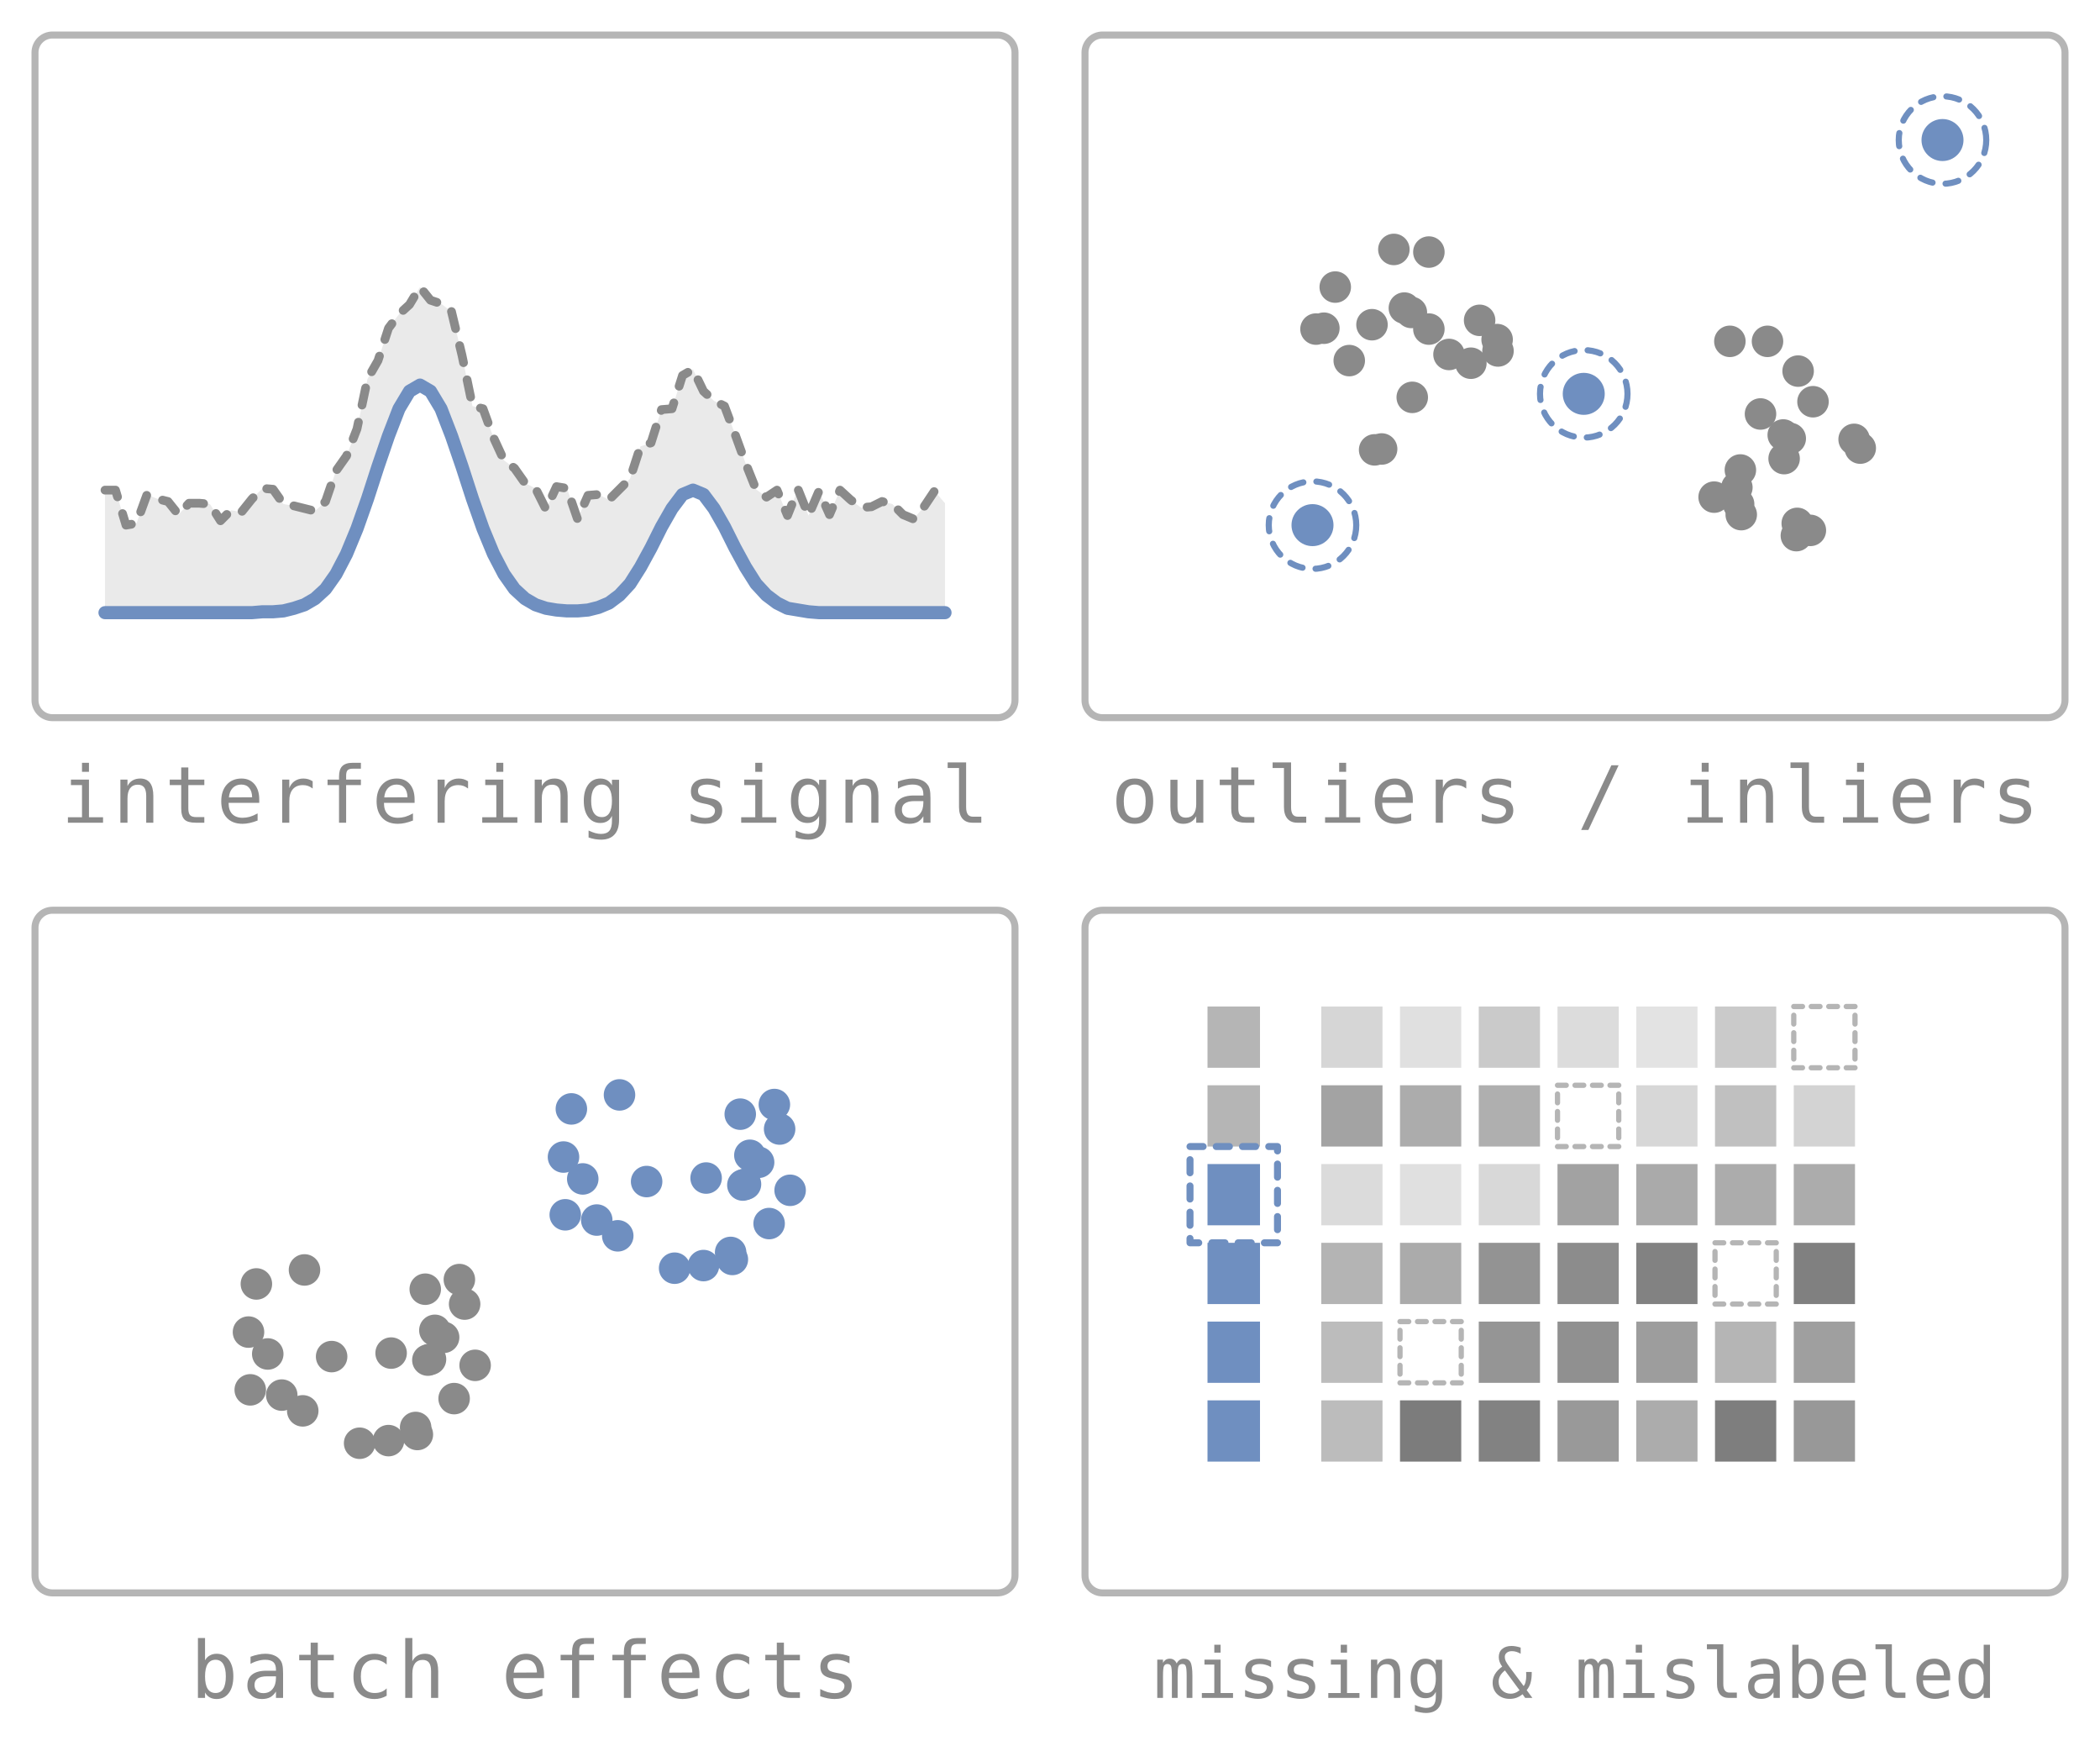
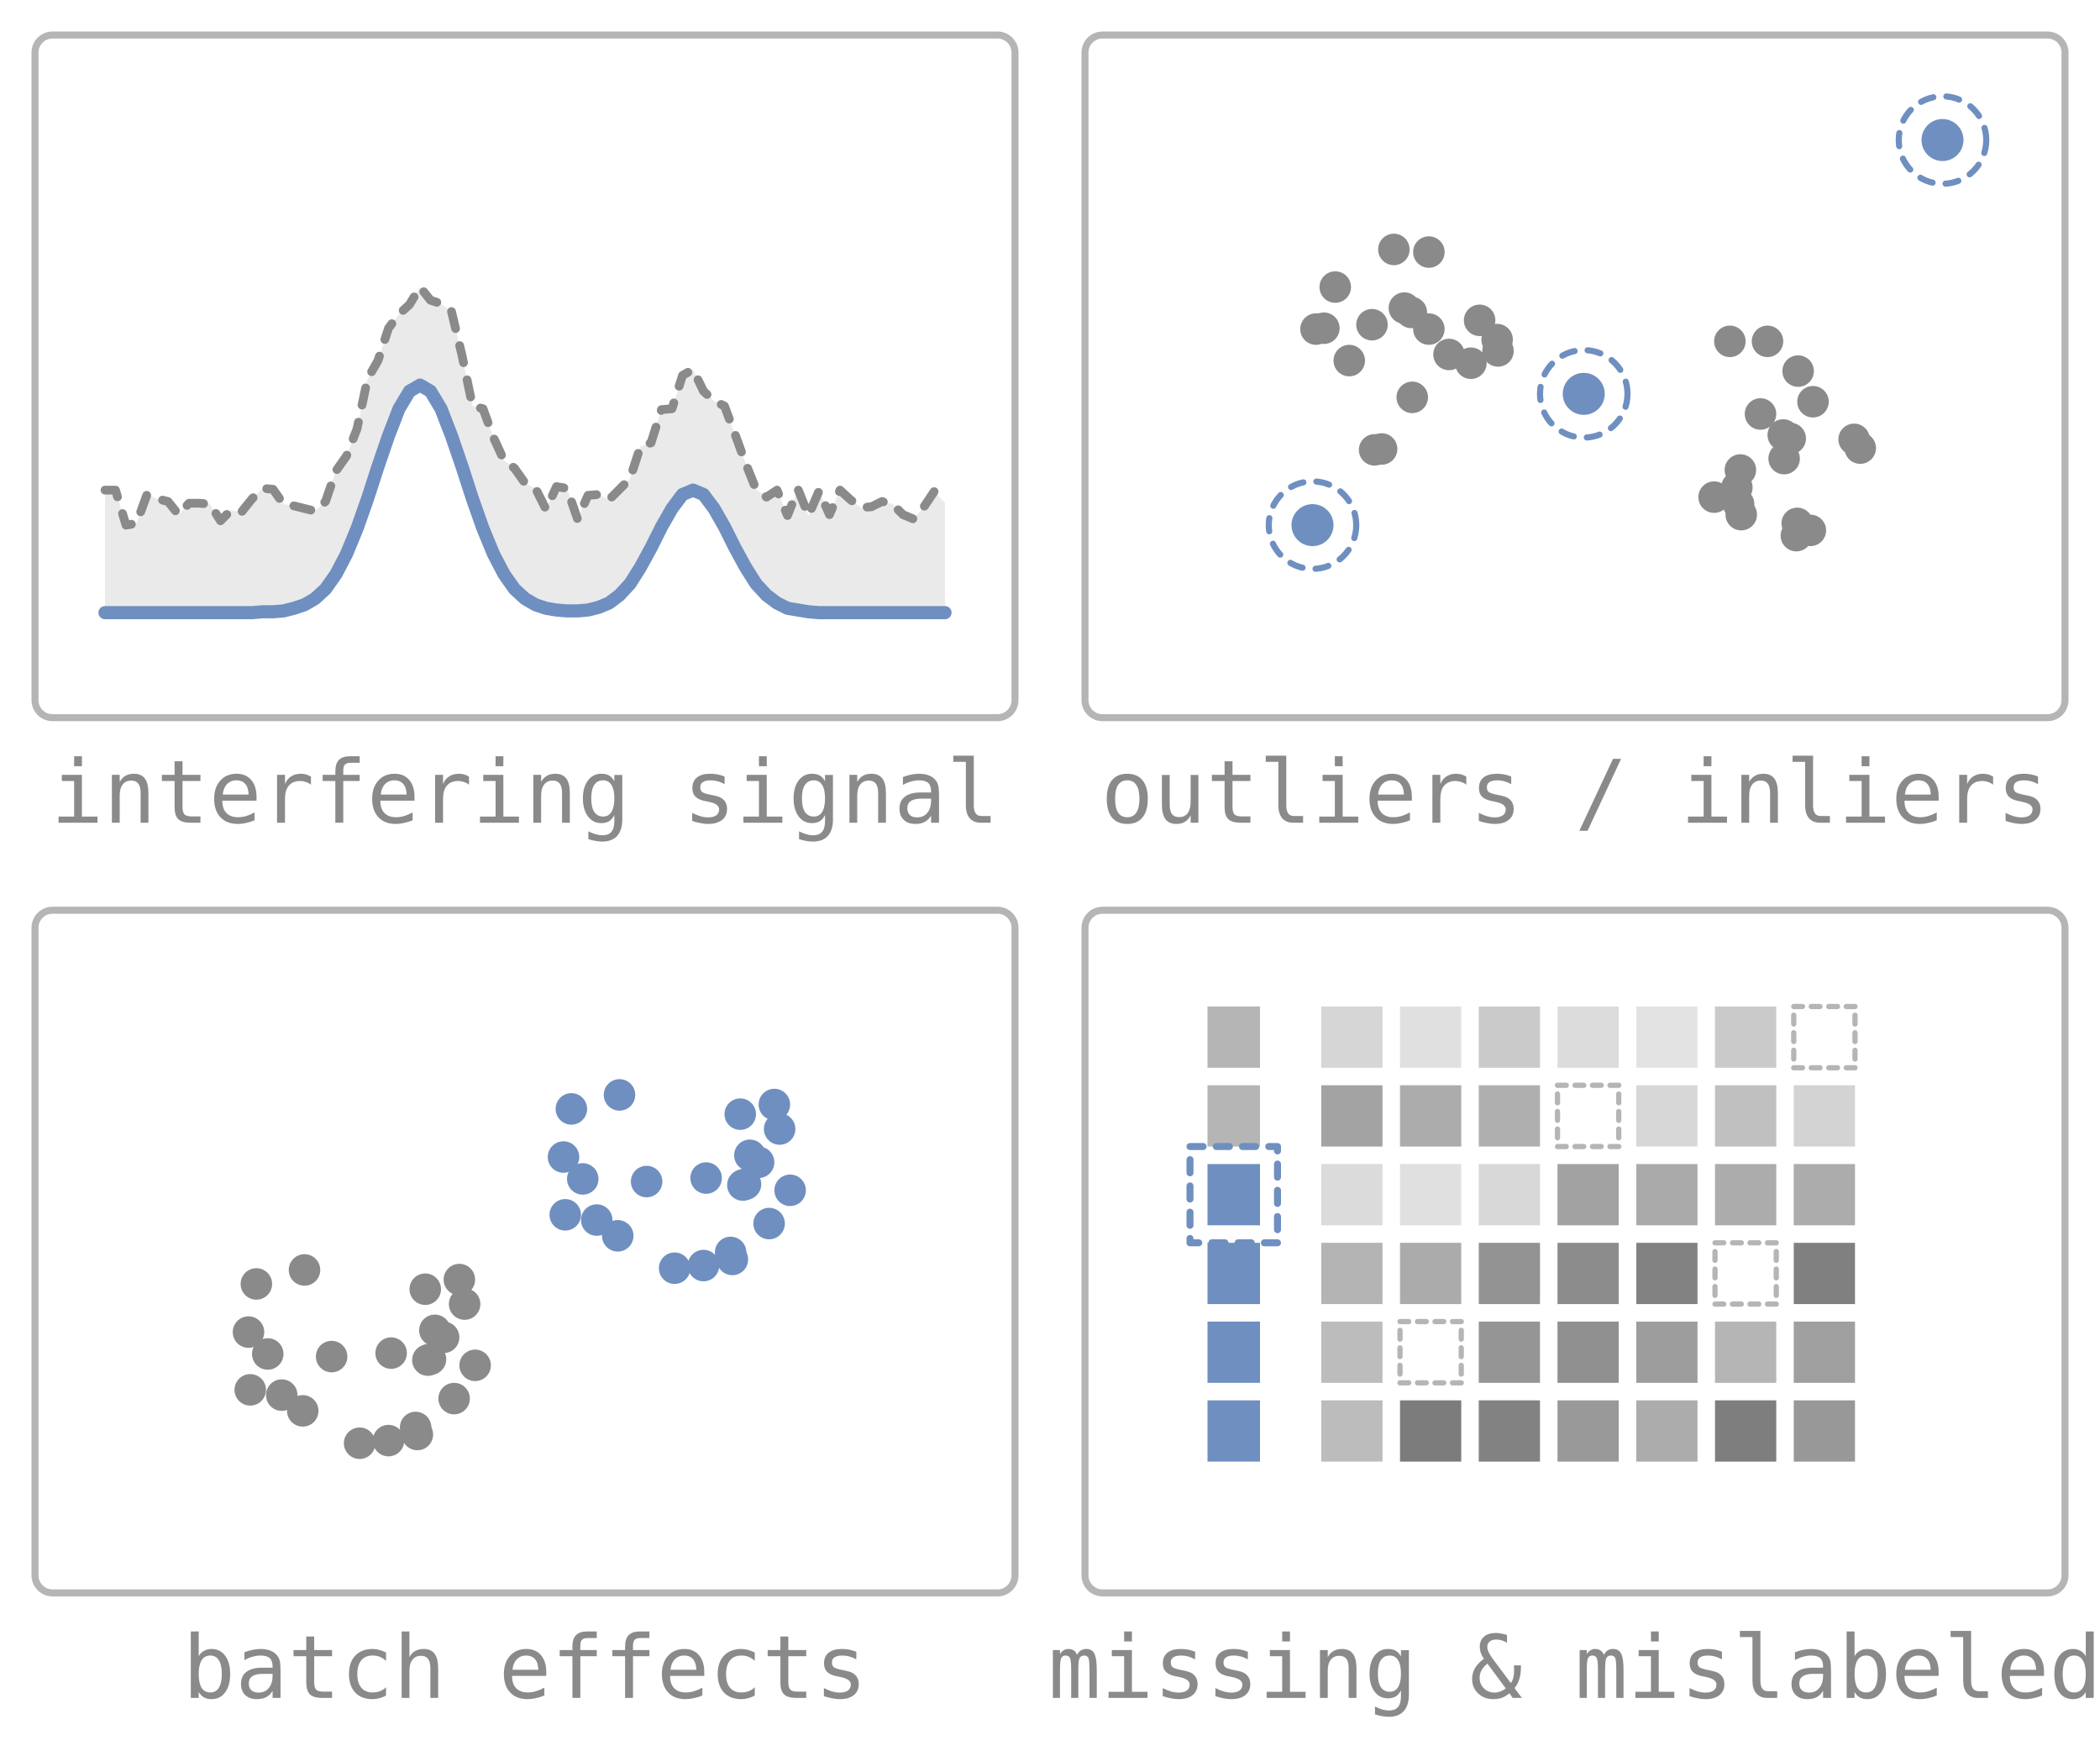
<svg xmlns="http://www.w3.org/2000/svg" viewBox="0 0 240 200" fill="none" stroke-linecap="round" stroke-linejoin="round">
  <rect x="4" y="4" width="112" height="78" rx="2" stroke="#B5B5B5" stroke-width="0.8" />
  <path d="M12.0 56.0 L13.2 56.0 L14.4 60.0 L15.6 59.8 L16.8 56.5 L18.0 57.0 L19.2 57.3 L20.4 58.8 L21.6 57.5 L22.8 57.5 L24.0 57.6 L25.2 59.5 L26.4 58.3 L27.6 58.5 L28.8 57.0 L30.0 55.8 L31.2 55.9 L32.4 57.6 L33.6 57.8 L34.8 58.1 L36.0 58.4 L37.2 57.3 L38.4 53.8 L39.6 52.1 L40.8 49.0 L42.0 43.3 L43.2 41.2 L44.4 37.5 L45.6 35.9 L46.8 34.8 L48.0 32.8 L49.2 34.3 L50.4 34.7 L51.6 35.6 L52.8 40.6 L54.0 46.4 L55.2 46.7 L56.4 50.0 L57.6 52.6 L58.8 53.5 L60.0 55.2 L61.2 55.8 L62.4 58.2 L63.6 55.6 L64.8 55.8 L66.0 59.3 L67.2 56.6 L68.4 56.5 L69.6 57.1 L70.8 55.9 L72.0 54.7 L73.2 51.0 L74.4 50.6 L75.6 46.8 L76.8 46.7 L78.0 42.9 L79.2 42.2 L80.4 44.7 L81.6 45.8 L82.8 46.4 L84.0 49.6 L85.2 52.9 L86.4 55.9 L87.6 56.8 L88.8 56.0 L90.0 58.9 L91.2 55.9 L92.4 58.9 L93.6 56.1 L94.8 58.8 L96.0 56.0 L97.2 57.1 L98.4 58.0 L99.6 57.9 L100.8 57.3 L102.0 57.6 L103.2 58.8 L104.4 59.3 L105.6 57.9 L106.8 56.1 L108.0 57.5 L108.0 70.0 L106.8 70.0 L105.6 70.0 L104.4 70.0 L103.2 70.0 L102.0 70.0 L100.8 70.0 L99.6 70.0 L98.4 70.0 L97.2 70.0 L96.0 70.0 L94.8 70.0 L93.6 70.0 L92.4 69.9 L91.2 69.7 L90.0 69.5 L88.8 68.9 L87.6 68.0 L86.4 66.7 L85.2 64.8 L84.0 62.6 L82.8 60.2 L81.6 58.1 L80.4 56.5 L79.2 56.0 L78.0 56.5 L76.8 58.1 L75.6 60.2 L74.4 62.6 L73.2 64.8 L72.0 66.7 L70.8 68.0 L69.6 68.9 L68.4 69.4 L67.2 69.7 L66.0 69.8 L64.8 69.8 L63.6 69.7 L62.4 69.5 L61.2 69.1 L60.0 68.4 L58.8 67.3 L57.6 65.6 L56.4 63.3 L55.2 60.4 L54.0 57.0 L52.8 53.3 L51.6 49.8 L50.4 46.7 L49.2 44.7 L48.0 44.0 L46.8 44.7 L45.6 46.7 L44.4 49.8 L43.2 53.3 L42.0 57.0 L40.8 60.4 L39.6 63.3 L38.4 65.6 L37.2 67.3 L36.0 68.4 L34.8 69.1 L33.6 69.5 L32.4 69.8 L31.2 69.9 L30.0 69.9 L28.8 70.0 L27.6 70.0 L26.4 70.0 L25.2 70.0 L24.0 70.0 L22.8 70.0 L21.6 70.0 L20.4 70.0 L19.2 70.0 L18.0 70.0 L16.8 70.0 L15.6 70.0 L14.4 70.0 L13.2 70.0 L12.0 70.0Z" fill="#B5B5B5" fill-opacity="0.28" stroke="none" />
  <path d="M12.0 56.0 L13.2 56.0 L14.4 60.0 L15.6 59.8 L16.8 56.5 L18.0 57.0 L19.2 57.3 L20.4 58.8 L21.6 57.5 L22.8 57.5 L24.0 57.6 L25.2 59.5 L26.4 58.3 L27.6 58.5 L28.8 57.0 L30.0 55.8 L31.2 55.9 L32.4 57.6 L33.6 57.8 L34.8 58.1 L36.0 58.4 L37.2 57.3 L38.4 53.8 L39.6 52.1 L40.8 49.0 L42.0 43.3 L43.2 41.2 L44.4 37.5 L45.6 35.9 L46.8 34.8 L48.0 32.8 L49.2 34.3 L50.4 34.7 L51.6 35.6 L52.8 40.6 L54.0 46.4 L55.2 46.7 L56.4 50.0 L57.6 52.6 L58.8 53.5 L60.0 55.2 L61.2 55.8 L62.4 58.2 L63.6 55.6 L64.8 55.8 L66.0 59.3 L67.2 56.6 L68.4 56.5 L69.6 57.1 L70.8 55.9 L72.0 54.7 L73.2 51.0 L74.4 50.6 L75.6 46.8 L76.8 46.7 L78.0 42.9 L79.2 42.2 L80.4 44.7 L81.6 45.8 L82.8 46.4 L84.0 49.6 L85.2 52.9 L86.4 55.9 L87.6 56.8 L88.8 56.0 L90.0 58.9 L91.2 55.9 L92.4 58.9 L93.6 56.1 L94.8 58.8 L96.0 56.0 L97.2 57.1 L98.4 58.0 L99.6 57.9 L100.8 57.3 L102.0 57.6 L103.2 58.8 L104.4 59.3 L105.6 57.9 L106.8 56.1 L108.0 57.5" stroke="#8A8A8A" stroke-width="1" stroke-dasharray="2 2" />
  <path d="M12.0 70.0 L13.2 70.0 L14.4 70.0 L15.6 70.0 L16.8 70.0 L18.0 70.0 L19.2 70.0 L20.4 70.0 L21.6 70.0 L22.8 70.0 L24.0 70.0 L25.2 70.0 L26.4 70.0 L27.6 70.0 L28.8 70.0 L30.0 69.9 L31.2 69.9 L32.4 69.8 L33.6 69.5 L34.8 69.1 L36.0 68.4 L37.2 67.3 L38.4 65.6 L39.6 63.3 L40.8 60.4 L42.0 57.0 L43.2 53.3 L44.4 49.8 L45.6 46.7 L46.8 44.7 L48.0 44.0 L49.2 44.7 L50.4 46.7 L51.6 49.8 L52.8 53.3 L54.0 57.0 L55.2 60.4 L56.4 63.3 L57.6 65.6 L58.8 67.3 L60.0 68.4 L61.2 69.1 L62.4 69.5 L63.6 69.7 L64.8 69.8 L66.0 69.8 L67.2 69.7 L68.4 69.4 L69.6 68.9 L70.8 68.0 L72.0 66.7 L73.2 64.8 L74.4 62.6 L75.6 60.2 L76.8 58.1 L78.0 56.5 L79.2 56.0 L80.4 56.5 L81.6 58.1 L82.8 60.2 L84.0 62.6 L85.2 64.8 L86.4 66.7 L87.6 68.0 L88.8 68.9 L90.0 69.5 L91.2 69.7 L92.4 69.9 L93.6 70.0 L94.8 70.0 L96.0 70.0 L97.2 70.0 L98.4 70.0 L99.6 70.0 L100.8 70.0 L102.0 70.0 L103.2 70.0 L104.4 70.0 L105.6 70.0 L106.8 70.0 L108.0 70.0" stroke="#6F8FC0" stroke-width="1.5" />
-   <text x="60.0" y="94" text-anchor="middle" font-family="JetBrains Mono, ui-monospace, monospace" font-size="9" fill="#8A8A8A" letter-spacing="0.5" stroke="none">interfering signal</text>
+   <text x="60.0" y="94" text-anchor="middle" font-family="JetBrains Mono, ui-monospace, monospace" font-size="10" fill="#8A8A8A" letter-spacing="0" stroke="none">interfering signal</text>
  <rect x="124" y="4" width="112" height="78" rx="2" stroke="#B5B5B5" stroke-width="0.8" />
  <circle cx="152.6" cy="32.8" r="1.8" fill="#8A8A8A" />
  <circle cx="163.3" cy="28.8" r="1.8" fill="#8A8A8A" />
  <circle cx="159.3" cy="28.5" r="1.8" fill="#8A8A8A" />
  <circle cx="168.1" cy="41.5" r="1.8" fill="#8A8A8A" />
  <circle cx="169.1" cy="36.6" r="1.8" fill="#8A8A8A" />
  <circle cx="163.3" cy="37.6" r="1.8" fill="#8A8A8A" />
  <circle cx="154.2" cy="41.2" r="1.8" fill="#8A8A8A" />
  <circle cx="151.3" cy="37.5" r="1.8" fill="#8A8A8A" />
  <circle cx="165.6" cy="40.5" r="1.8" fill="#8A8A8A" />
  <circle cx="157.9" cy="51.3" r="1.8" fill="#8A8A8A" />
  <circle cx="160.5" cy="35.2" r="1.8" fill="#8A8A8A" />
  <circle cx="161.3" cy="35.7" r="1.8" fill="#8A8A8A" />
  <circle cx="156.8" cy="37.1" r="1.8" fill="#8A8A8A" />
  <circle cx="171.2" cy="40.1" r="1.8" fill="#8A8A8A" />
  <circle cx="161.4" cy="45.4" r="1.8" fill="#8A8A8A" />
  <circle cx="171.1" cy="38.8" r="1.8" fill="#8A8A8A" />
  <circle cx="157.1" cy="51.4" r="1.8" fill="#8A8A8A" />
  <circle cx="150.4" cy="37.6" r="1.8" fill="#8A8A8A" />
  <circle cx="205.3" cy="61.2" r="1.8" fill="#8A8A8A" />
  <circle cx="197.7" cy="39.0" r="1.8" fill="#8A8A8A" />
  <circle cx="207.2" cy="45.9" r="1.8" fill="#8A8A8A" />
  <circle cx="198.9" cy="53.7" r="1.8" fill="#8A8A8A" />
  <circle cx="203.9" cy="52.4" r="1.8" fill="#8A8A8A" />
  <circle cx="199.0" cy="58.8" r="1.8" fill="#8A8A8A" />
  <circle cx="211.9" cy="50.2" r="1.8" fill="#8A8A8A" />
  <circle cx="198.5" cy="55.7" r="1.8" fill="#8A8A8A" />
  <circle cx="205.5" cy="42.4" r="1.8" fill="#8A8A8A" />
  <circle cx="198.7" cy="57.6" r="1.8" fill="#8A8A8A" />
  <circle cx="201.2" cy="47.3" r="1.8" fill="#8A8A8A" />
  <circle cx="203.8" cy="49.7" r="1.8" fill="#8A8A8A" />
  <circle cx="202.0" cy="39.0" r="1.8" fill="#8A8A8A" />
  <circle cx="212.6" cy="51.2" r="1.8" fill="#8A8A8A" />
  <circle cx="195.9" cy="56.8" r="1.8" fill="#8A8A8A" />
  <circle cx="204.6" cy="50.1" r="1.8" fill="#8A8A8A" />
  <circle cx="206.9" cy="60.6" r="1.8" fill="#8A8A8A" />
  <circle cx="205.4" cy="59.8" r="1.8" fill="#8A8A8A" />
  <circle cx="181" cy="45" r="2.4" fill="#6F8FC0" />
  <circle cx="181" cy="45" r="5" stroke="#6F8FC0" stroke-width="0.7" stroke-dasharray="1.5 1.5" />
  <circle cx="222" cy="16" r="2.4" fill="#6F8FC0" />
  <circle cx="222" cy="16" r="5" stroke="#6F8FC0" stroke-width="0.7" stroke-dasharray="1.5 1.5" />
  <circle cx="150" cy="60" r="2.4" fill="#6F8FC0" />
  <circle cx="150" cy="60" r="5" stroke="#6F8FC0" stroke-width="0.7" stroke-dasharray="1.5 1.5" />
-   <text x="180.0" y="94" text-anchor="middle" font-family="JetBrains Mono, ui-monospace, monospace" font-size="9" fill="#8A8A8A" letter-spacing="0.5" stroke="none">outliers / inliers</text>
+   <text x="180.0" y="94" text-anchor="middle" font-family="JetBrains Mono, ui-monospace, monospace" font-size="10" fill="#8A8A8A" letter-spacing="0" stroke="none">outliers / inliers</text>
  <rect x="4" y="104" width="112" height="78" rx="2" stroke="#B5B5B5" stroke-width="0.8" />
  <circle cx="44.4" cy="164.6" r="1.8" fill="#8A8A8A" />
  <circle cx="51.9" cy="159.8" r="1.8" fill="#8A8A8A" />
  <circle cx="49.2" cy="155.3" r="1.8" fill="#8A8A8A" />
  <circle cx="49.7" cy="152.0" r="1.8" fill="#8A8A8A" />
  <circle cx="34.8" cy="145.1" r="1.8" fill="#8A8A8A" />
  <circle cx="30.6" cy="154.7" r="1.8" fill="#8A8A8A" />
  <circle cx="47.5" cy="163.1" r="1.8" fill="#8A8A8A" />
  <circle cx="48.9" cy="155.4" r="1.8" fill="#8A8A8A" />
  <circle cx="50.7" cy="152.8" r="1.8" fill="#8A8A8A" />
  <circle cx="28.6" cy="158.8" r="1.8" fill="#8A8A8A" />
  <circle cx="37.9" cy="155.0" r="1.8" fill="#8A8A8A" />
  <circle cx="41.1" cy="164.9" r="1.8" fill="#8A8A8A" />
  <circle cx="54.3" cy="156.0" r="1.8" fill="#8A8A8A" />
  <circle cx="32.2" cy="159.4" r="1.8" fill="#8A8A8A" />
  <circle cx="34.6" cy="161.2" r="1.8" fill="#8A8A8A" />
  <circle cx="28.4" cy="152.2" r="1.8" fill="#8A8A8A" />
  <circle cx="52.5" cy="146.2" r="1.8" fill="#8A8A8A" />
  <circle cx="44.7" cy="154.6" r="1.8" fill="#8A8A8A" />
  <circle cx="53.1" cy="149.0" r="1.8" fill="#8A8A8A" />
  <circle cx="47.7" cy="163.9" r="1.8" fill="#8A8A8A" />
  <circle cx="29.3" cy="146.7" r="1.8" fill="#8A8A8A" />
  <circle cx="48.6" cy="147.3" r="1.8" fill="#8A8A8A" />
  <circle cx="80.4" cy="144.6" r="1.8" fill="#6F8FC0" />
  <circle cx="87.9" cy="139.8" r="1.8" fill="#6F8FC0" />
  <circle cx="85.2" cy="135.3" r="1.8" fill="#6F8FC0" />
  <circle cx="85.7" cy="132.0" r="1.8" fill="#6F8FC0" />
  <circle cx="70.8" cy="125.1" r="1.8" fill="#6F8FC0" />
  <circle cx="66.6" cy="134.7" r="1.8" fill="#6F8FC0" />
  <circle cx="83.5" cy="143.1" r="1.8" fill="#6F8FC0" />
  <circle cx="84.9" cy="135.4" r="1.8" fill="#6F8FC0" />
  <circle cx="86.7" cy="132.8" r="1.8" fill="#6F8FC0" />
  <circle cx="64.6" cy="138.8" r="1.8" fill="#6F8FC0" />
  <circle cx="73.9" cy="135.0" r="1.8" fill="#6F8FC0" />
  <circle cx="77.1" cy="144.9" r="1.8" fill="#6F8FC0" />
  <circle cx="90.3" cy="136.0" r="1.8" fill="#6F8FC0" />
  <circle cx="68.2" cy="139.4" r="1.8" fill="#6F8FC0" />
  <circle cx="70.6" cy="141.2" r="1.8" fill="#6F8FC0" />
  <circle cx="64.4" cy="132.2" r="1.8" fill="#6F8FC0" />
  <circle cx="88.5" cy="126.2" r="1.8" fill="#6F8FC0" />
  <circle cx="80.7" cy="134.6" r="1.8" fill="#6F8FC0" />
  <circle cx="89.1" cy="129.0" r="1.8" fill="#6F8FC0" />
  <circle cx="83.7" cy="143.9" r="1.8" fill="#6F8FC0" />
  <circle cx="65.3" cy="126.7" r="1.8" fill="#6F8FC0" />
  <circle cx="84.6" cy="127.3" r="1.8" fill="#6F8FC0" />
-   <text x="60.0" y="194" text-anchor="middle" font-family="JetBrains Mono, ui-monospace, monospace" font-size="9" fill="#8A8A8A" letter-spacing="0.5" stroke="none">batch effects</text>
+   <text x="60.0" y="194" text-anchor="middle" font-family="JetBrains Mono, ui-monospace, monospace" font-size="10" fill="#8A8A8A" letter-spacing="0" stroke="none">batch effects</text>
  <rect x="124" y="104" width="112" height="78" rx="2" stroke="#B5B5B5" stroke-width="0.8" />
  <rect x="138" y="115" width="6" height="7" fill="#B5B5B5" />
  <rect x="151" y="115" width="7" height="7" fill="rgb(214,214,214)" />
  <rect x="160" y="115" width="7" height="7" fill="rgb(224,224,224)" />
  <rect x="169" y="115" width="7" height="7" fill="rgb(202,202,202)" />
  <rect x="178" y="115" width="7" height="7" fill="rgb(220,220,220)" />
  <rect x="187" y="115" width="7" height="7" fill="rgb(227,227,227)" />
  <rect x="196" y="115" width="7" height="7" fill="rgb(202,202,202)" />
  <rect x="205" y="115" width="7" height="7" stroke="#B5B5B5" stroke-width="0.6" stroke-dasharray="1 1" />
  <rect x="138" y="124" width="6" height="7" fill="#B5B5B5" />
  <rect x="151" y="124" width="7" height="7" fill="rgb(163,163,163)" />
  <rect x="160" y="124" width="7" height="7" fill="rgb(172,172,172)" />
  <rect x="169" y="124" width="7" height="7" fill="rgb(175,175,175)" />
  <rect x="178" y="124" width="7" height="7" stroke="#B5B5B5" stroke-width="0.6" stroke-dasharray="1 1" />
  <rect x="187" y="124" width="7" height="7" fill="rgb(215,215,215)" />
  <rect x="196" y="124" width="7" height="7" fill="rgb(192,192,192)" />
  <rect x="205" y="124" width="7" height="7" fill="rgb(211,211,211)" />
  <rect x="138" y="133" width="6" height="7" fill="#6F8FC0" />
  <rect x="151" y="133" width="7" height="7" fill="rgb(219,219,219)" />
  <rect x="160" y="133" width="7" height="7" fill="rgb(224,224,224)" />
  <rect x="169" y="133" width="7" height="7" fill="rgb(216,216,216)" />
  <rect x="178" y="133" width="7" height="7" fill="rgb(162,162,162)" />
  <rect x="187" y="133" width="7" height="7" fill="rgb(170,170,170)" />
  <rect x="196" y="133" width="7" height="7" fill="rgb(172,172,172)" />
  <rect x="205" y="133" width="7" height="7" fill="rgb(172,172,172)" />
  <rect x="138" y="142" width="6" height="7" fill="#6F8FC0" />
  <rect x="151" y="142" width="7" height="7" fill="rgb(180,180,180)" />
  <rect x="160" y="142" width="7" height="7" fill="rgb(171,171,171)" />
  <rect x="169" y="142" width="7" height="7" fill="rgb(147,147,147)" />
  <rect x="178" y="142" width="7" height="7" fill="rgb(140,140,140)" />
  <rect x="187" y="142" width="7" height="7" fill="rgb(130,130,130)" />
  <rect x="196" y="142" width="7" height="7" stroke="#B5B5B5" stroke-width="0.6" stroke-dasharray="1 1" />
  <rect x="205" y="142" width="7" height="7" fill="rgb(128,128,128)" />
  <rect x="138" y="151" width="6" height="7" fill="#6F8FC0" />
  <rect x="151" y="151" width="7" height="7" fill="rgb(188,188,188)" />
  <rect x="160" y="151" width="7" height="7" stroke="#B5B5B5" stroke-width="0.6" stroke-dasharray="1 1" />
  <rect x="169" y="151" width="7" height="7" fill="rgb(149,149,149)" />
  <rect x="178" y="151" width="7" height="7" fill="rgb(144,144,144)" />
  <rect x="187" y="151" width="7" height="7" fill="rgb(157,157,157)" />
  <rect x="196" y="151" width="7" height="7" fill="rgb(181,181,181)" />
  <rect x="205" y="151" width="7" height="7" fill="rgb(159,159,159)" />
  <rect x="138" y="160" width="6" height="7" fill="#6F8FC0" />
  <rect x="151" y="160" width="7" height="7" fill="rgb(188,188,188)" />
  <rect x="160" y="160" width="7" height="7" fill="rgb(124,124,124)" />
  <rect x="169" y="160" width="7" height="7" fill="rgb(130,130,130)" />
  <rect x="178" y="160" width="7" height="7" fill="rgb(153,153,153)" />
  <rect x="187" y="160" width="7" height="7" fill="rgb(172,172,172)" />
  <rect x="196" y="160" width="7" height="7" fill="rgb(126,126,126)" />
  <rect x="205" y="160" width="7" height="7" fill="rgb(152,152,152)" />
  <rect x="136" y="131" width="10" height="11" stroke="#6F8FC0" stroke-width="0.8" stroke-dasharray="1.5 1.5" />
-   <text x="180.0" y="194" text-anchor="middle" font-family="JetBrains Mono, ui-monospace, monospace" font-size="8" fill="#8A8A8A" stroke="none">missing &amp; mislabeled</text>
+   <text x="180.0" y="194" text-anchor="middle" font-family="JetBrains Mono, ui-monospace, monospace" font-size="10" fill="#8A8A8A" stroke="none">missing &amp; mislabeled</text>
</svg>
